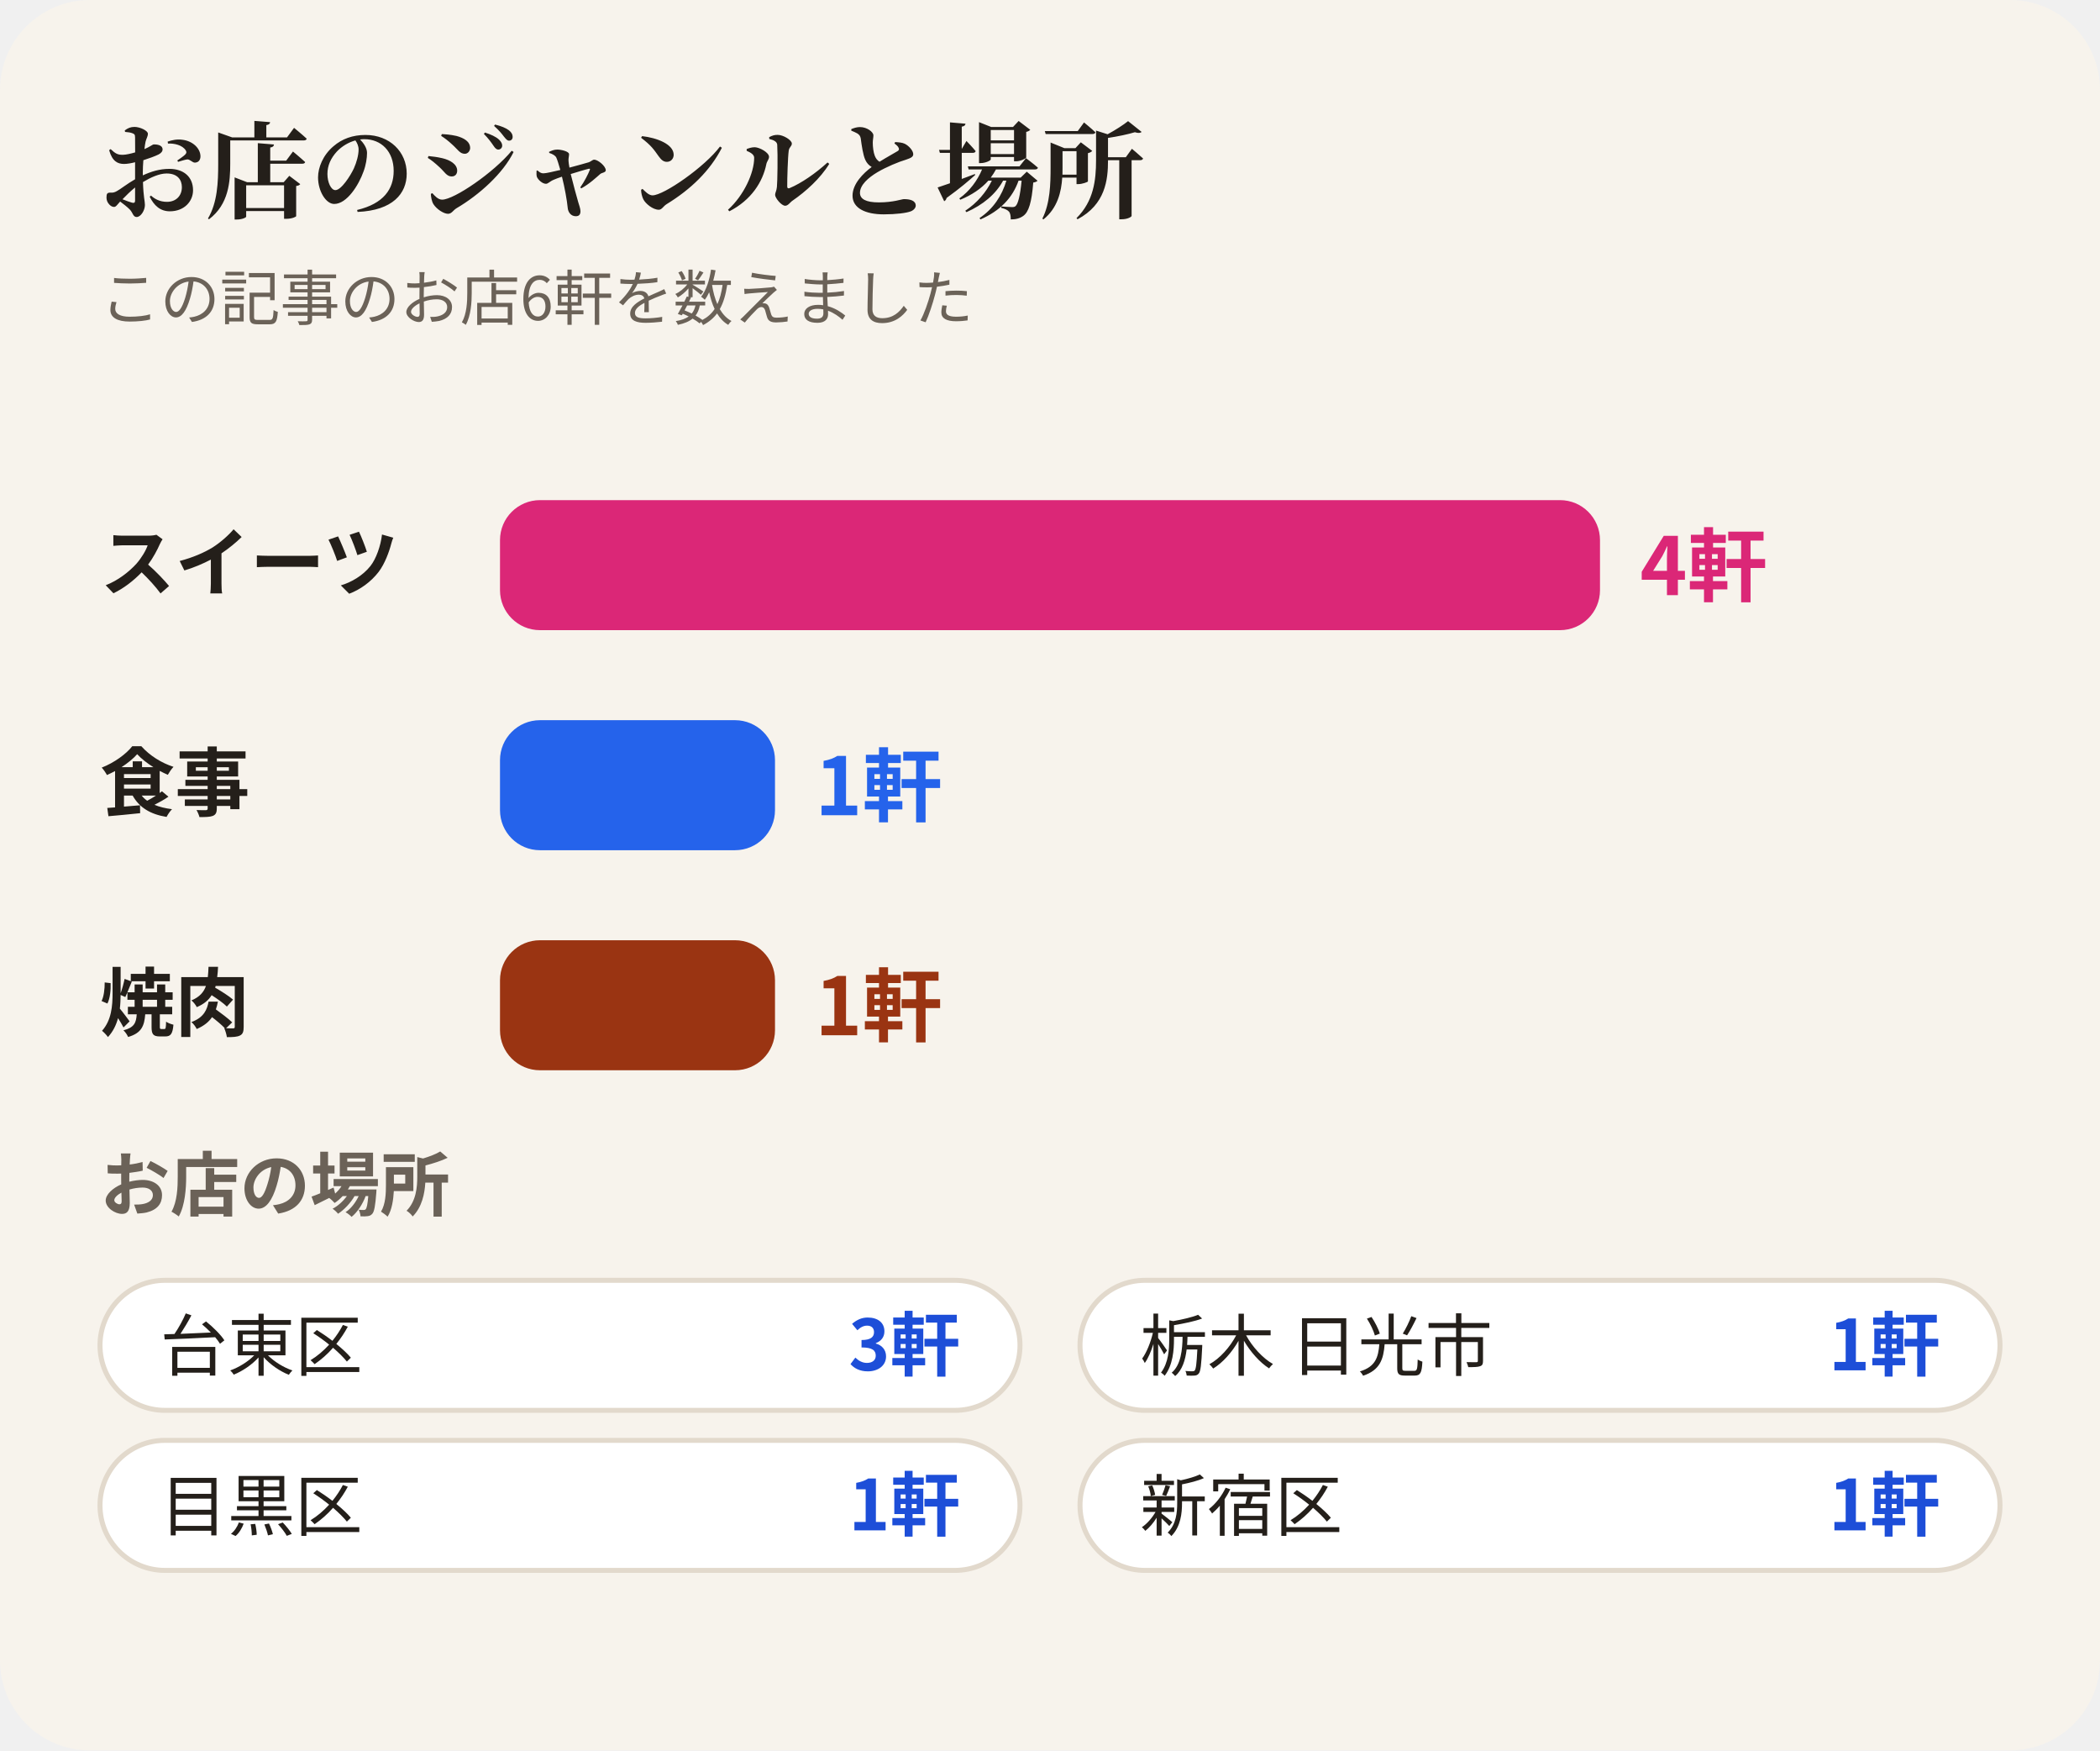
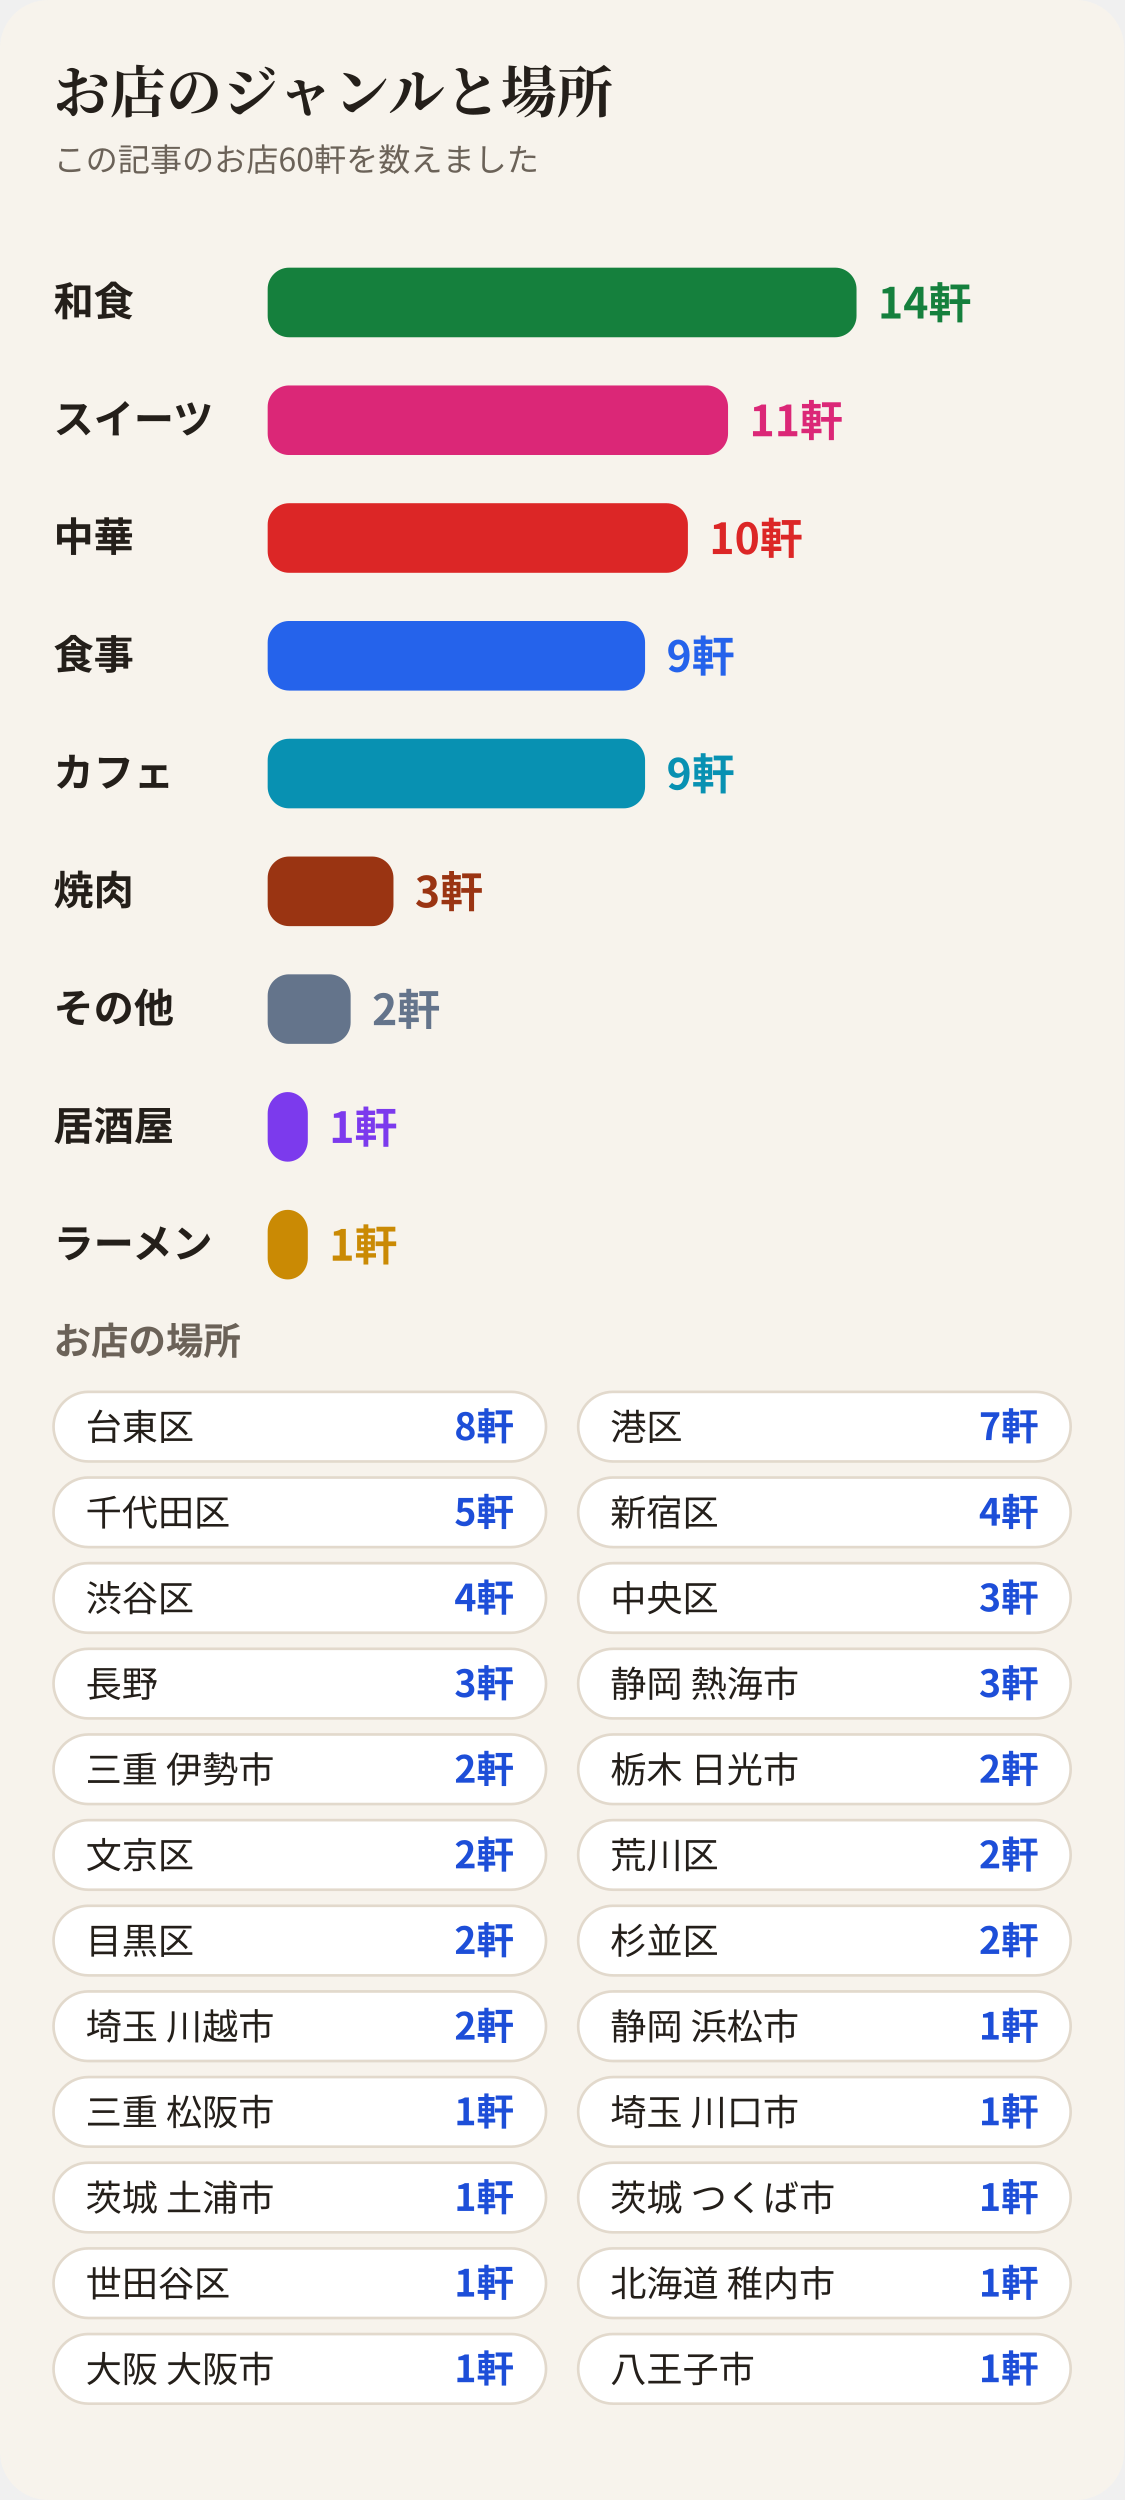
- <svg xmlns="http://www.w3.org/2000/svg" viewBox="0 0 420 350" width="420" height="350" font-family="'Hiragino Sans','Noto Sans CJK JP','Noto Sans JP',sans-serif">
-   <rect width="420" height="350" rx="18" fill="#F7F3EC" />
+ <svg xmlns="http://www.w3.org/2000/svg" viewBox="0 0 420 934" width="420" height="934" font-family="'Hiragino Sans','Noto Sans CJK JP','Noto Sans JP',sans-serif">
+   <rect width="420" height="934" rx="18" fill="#F7F3EC" />
  <text x="20" y="42" font-size="21" font-weight="800" fill="#241F1A" font-family="'Hiragino Mincho ProN','Noto Serif CJK JP','Noto Serif JP',serif">お店のジャンルと場所</text>
-   <text x="20" y="64" font-size="12" fill="#6B6258">この記事のお店6軒を数えました</text>
-   <text x="20" y="118" font-size="15" font-weight="700" fill="#241F1A">スイーツ</text>
-   <rect x="100" y="100" width="220" height="26" rx="8" fill="#db2777" />
-   <text x="328" y="119" font-size="16" font-weight="800" fill="#db2777">4軒</text>
-   <text x="20" y="162" font-size="15" font-weight="700" fill="#241F1A">食事</text>
-   <rect x="100" y="144" width="55" height="26" rx="8" fill="#2563eb" />
-   <text x="163" y="163" font-size="16" font-weight="800" fill="#2563eb">1軒</text>
-   <text x="20" y="206" font-size="15" font-weight="700" fill="#241F1A">焼肉</text>
-   <rect x="100" y="188" width="55" height="26" rx="8" fill="#9a3412" />
-   <text x="163" y="207" font-size="16" font-weight="800" fill="#9a3412">1軒</text>
-   <text x="20" y="242" font-size="14" font-weight="700" fill="#6B6258">お店の場所</text>
-   <rect x="20" y="256" width="184" height="26" rx="13" fill="#fff" stroke="#E2D9CC" />
-   <text x="32" y="274" font-size="13.5" fill="#241F1A">台東区</text>
-   <text x="192" y="274" font-size="14" font-weight="800" text-anchor="end" fill="#1d4ed8">3軒</text>
-   <rect x="216" y="256" width="184" height="26" rx="13" fill="#fff" stroke="#E2D9CC" />
-   <text x="228" y="274" font-size="13.5" fill="#241F1A">栃木 日光市</text>
-   <text x="388" y="274" font-size="14" font-weight="800" text-anchor="end" fill="#1d4ed8">1軒</text>
-   <rect x="20" y="288" width="184" height="26" rx="13" fill="#fff" stroke="#E2D9CC" />
-   <text x="32" y="306" font-size="13.5" fill="#241F1A">目黒区</text>
-   <text x="192" y="306" font-size="14" font-weight="800" text-anchor="end" fill="#1d4ed8">1軒</text>
-   <rect x="216" y="288" width="184" height="26" rx="13" fill="#fff" stroke="#E2D9CC" />
-   <text x="228" y="306" font-size="13.5" fill="#241F1A">新宿区</text>
-   <text x="388" y="306" font-size="14" font-weight="800" text-anchor="end" fill="#1d4ed8">1軒</text>
+   <text x="20" y="64" font-size="12" fill="#6B6258">この記事のお店60軒を数えました</text>
+   <text x="20" y="118" font-size="15" font-weight="700" fill="#241F1A">和食</text>
+   <rect x="100" y="100" width="220" height="26" rx="8" fill="#15803d" />
+   <text x="328" y="119" font-size="16" font-weight="800" fill="#15803d">14軒</text>
+   <text x="20" y="162" font-size="15" font-weight="700" fill="#241F1A">スイーツ</text>
+   <rect x="100" y="144" width="172" height="26" rx="8" fill="#db2777" />
+   <text x="280" y="163" font-size="16" font-weight="800" fill="#db2777">11軒</text>
+   <text x="20" y="206" font-size="15" font-weight="700" fill="#241F1A">中華</text>
+   <rect x="100" y="188" width="157" height="26" rx="8" fill="#dc2626" />
+   <text x="265" y="207" font-size="16" font-weight="800" fill="#dc2626">10軒</text>
+   <text x="20" y="250" font-size="15" font-weight="700" fill="#241F1A">食事</text>
+   <rect x="100" y="232" width="141" height="26" rx="8" fill="#2563eb" />
+   <text x="249" y="251" font-size="16" font-weight="800" fill="#2563eb">9軒</text>
+   <text x="20" y="294" font-size="15" font-weight="700" fill="#241F1A">カフェ</text>
+   <rect x="100" y="276" width="141" height="26" rx="8" fill="#0891b2" />
+   <text x="249" y="295" font-size="16" font-weight="800" fill="#0891b2">9軒</text>
+   <text x="20" y="338" font-size="15" font-weight="700" fill="#241F1A">焼肉</text>
+   <rect x="100" y="320" width="47" height="26" rx="8" fill="#9a3412" />
+   <text x="155" y="339" font-size="16" font-weight="800" fill="#9a3412">3軒</text>
+   <text x="20" y="382" font-size="15" font-weight="700" fill="#241F1A">その他</text>
+   <rect x="100" y="364" width="31" height="26" rx="8" fill="#64748b" />
+   <text x="139" y="383" font-size="16" font-weight="800" fill="#64748b">2軒</text>
+   <text x="20" y="426" font-size="15" font-weight="700" fill="#241F1A">居酒屋</text>
+   <rect x="100" y="408" width="15" height="26" rx="8" fill="#7c3aed" />
+   <text x="123" y="427" font-size="16" font-weight="800" fill="#7c3aed">1軒</text>
+   <text x="20" y="470" font-size="15" font-weight="700" fill="#241F1A">ラーメン</text>
+   <rect x="100" y="452" width="15" height="26" rx="8" fill="#ca8a04" />
+   <text x="123" y="471" font-size="16" font-weight="800" fill="#ca8a04">1軒</text>
+   <text x="20" y="506" font-size="14" font-weight="700" fill="#6B6258">お店の場所</text>
+   <rect x="20" y="520" width="184" height="26" rx="13" fill="#fff" stroke="#E2D9CC" />
+   <text x="32" y="538" font-size="13.5" fill="#241F1A">台東区</text>
+   <text x="192" y="538" font-size="14" font-weight="800" text-anchor="end" fill="#1d4ed8">8軒</text>
+   <rect x="216" y="520" width="184" height="26" rx="13" fill="#fff" stroke="#E2D9CC" />
+   <text x="228" y="538" font-size="13.5" fill="#241F1A">港区</text>
+   <text x="388" y="538" font-size="14" font-weight="800" text-anchor="end" fill="#1d4ed8">7軒</text>
+   <rect x="20" y="552" width="184" height="26" rx="13" fill="#fff" stroke="#E2D9CC" />
+   <text x="32" y="570" font-size="13.5" fill="#241F1A">千代田区</text>
+   <text x="192" y="570" font-size="14" font-weight="800" text-anchor="end" fill="#1d4ed8">5軒</text>
+   <rect x="216" y="552" width="184" height="26" rx="13" fill="#fff" stroke="#E2D9CC" />
+   <text x="228" y="570" font-size="13.5" fill="#241F1A">新宿区</text>
+   <text x="388" y="570" font-size="14" font-weight="800" text-anchor="end" fill="#1d4ed8">4軒</text>
+   <rect x="20" y="584" width="184" height="26" rx="13" fill="#fff" stroke="#E2D9CC" />
+   <text x="32" y="602" font-size="13.5" fill="#241F1A">渋谷区</text>
+   <text x="192" y="602" font-size="14" font-weight="800" text-anchor="end" fill="#1d4ed8">4軒</text>
+   <rect x="216" y="584" width="184" height="26" rx="13" fill="#fff" stroke="#E2D9CC" />
+   <text x="228" y="602" font-size="13.5" fill="#241F1A">中央区</text>
+   <text x="388" y="602" font-size="14" font-weight="800" text-anchor="end" fill="#1d4ed8">3軒</text>
+   <rect x="20" y="616" width="184" height="26" rx="13" fill="#fff" stroke="#E2D9CC" />
+   <text x="32" y="634" font-size="13.5" fill="#241F1A">長野</text>
+   <text x="192" y="634" font-size="14" font-weight="800" text-anchor="end" fill="#1d4ed8">3軒</text>
+   <rect x="216" y="616" width="184" height="26" rx="13" fill="#fff" stroke="#E2D9CC" />
+   <text x="228" y="634" font-size="13.5" fill="#241F1A">静岡 熱海市</text>
+   <text x="388" y="634" font-size="14" font-weight="800" text-anchor="end" fill="#1d4ed8">3軒</text>
+   <rect x="20" y="648" width="184" height="26" rx="13" fill="#fff" stroke="#E2D9CC" />
+   <text x="32" y="666" font-size="13.5" fill="#241F1A">三重 伊勢市</text>
+   <text x="192" y="666" font-size="14" font-weight="800" text-anchor="end" fill="#1d4ed8">2軒</text>
+   <rect x="216" y="648" width="184" height="26" rx="13" fill="#fff" stroke="#E2D9CC" />
+   <text x="228" y="666" font-size="13.5" fill="#241F1A">栃木 日光市</text>
+   <text x="388" y="666" font-size="14" font-weight="800" text-anchor="end" fill="#1d4ed8">2軒</text>
+   <rect x="20" y="680" width="184" height="26" rx="13" fill="#fff" stroke="#E2D9CC" />
+   <text x="32" y="698" font-size="13.5" fill="#241F1A">文京区</text>
+   <text x="192" y="698" font-size="14" font-weight="800" text-anchor="end" fill="#1d4ed8">2軒</text>
+   <rect x="216" y="680" width="184" height="26" rx="13" fill="#fff" stroke="#E2D9CC" />
+   <text x="228" y="698" font-size="13.5" fill="#241F1A">荒川区</text>
+   <text x="388" y="698" font-size="14" font-weight="800" text-anchor="end" fill="#1d4ed8">2軒</text>
+   <rect x="20" y="712" width="184" height="26" rx="13" fill="#fff" stroke="#E2D9CC" />
+   <text x="32" y="730" font-size="13.5" fill="#241F1A">目黒区</text>
+   <text x="192" y="730" font-size="14" font-weight="800" text-anchor="end" fill="#1d4ed8">2軒</text>
+   <rect x="216" y="712" width="184" height="26" rx="13" fill="#fff" stroke="#E2D9CC" />
+   <text x="228" y="730" font-size="13.5" fill="#241F1A">杉並区</text>
+   <text x="388" y="730" font-size="14" font-weight="800" text-anchor="end" fill="#1d4ed8">2軒</text>
+   <rect x="20" y="744" width="184" height="26" rx="13" fill="#fff" stroke="#E2D9CC" />
+   <text x="32" y="762" font-size="13.5" fill="#241F1A">埼玉 川越市</text>
+   <text x="192" y="762" font-size="14" font-weight="800" text-anchor="end" fill="#1d4ed8">2軒</text>
+   <rect x="216" y="744" width="184" height="26" rx="13" fill="#fff" stroke="#E2D9CC" />
+   <text x="228" y="762" font-size="13.5" fill="#241F1A">静岡 浜松市</text>
+   <text x="388" y="762" font-size="14" font-weight="800" text-anchor="end" fill="#1d4ed8">1軒</text>
+   <rect x="20" y="776" width="184" height="26" rx="13" fill="#fff" stroke="#E2D9CC" />
+   <text x="32" y="794" font-size="13.5" fill="#241F1A">三重 松阪市</text>
+   <text x="192" y="794" font-size="14" font-weight="800" text-anchor="end" fill="#1d4ed8">1軒</text>
+   <rect x="216" y="776" width="184" height="26" rx="13" fill="#fff" stroke="#E2D9CC" />
+   <text x="228" y="794" font-size="13.5" fill="#241F1A">埼玉 川口市</text>
+   <text x="388" y="794" font-size="14" font-weight="800" text-anchor="end" fill="#1d4ed8">1軒</text>
+   <rect x="20" y="808" width="184" height="26" rx="13" fill="#fff" stroke="#E2D9CC" />
+   <text x="32" y="826" font-size="13.5" fill="#241F1A">茨城 土浦市</text>
+   <text x="192" y="826" font-size="14" font-weight="800" text-anchor="end" fill="#1d4ed8">1軒</text>
+   <rect x="216" y="808" width="184" height="26" rx="13" fill="#fff" stroke="#E2D9CC" />
+   <text x="228" y="826" font-size="13.5" fill="#241F1A">茨城 つくば市</text>
+   <text x="388" y="826" font-size="14" font-weight="800" text-anchor="end" fill="#1d4ed8">1軒</text>
+   <rect x="20" y="840" width="184" height="26" rx="13" fill="#fff" stroke="#E2D9CC" />
+   <text x="32" y="858" font-size="13.5" fill="#241F1A">世田谷区</text>
+   <text x="192" y="858" font-size="14" font-weight="800" text-anchor="end" fill="#1d4ed8">1軒</text>
+   <rect x="216" y="840" width="184" height="26" rx="13" fill="#fff" stroke="#E2D9CC" />
+   <text x="228" y="858" font-size="13.5" fill="#241F1A">北海道 稚内市</text>
+   <text x="388" y="858" font-size="14" font-weight="800" text-anchor="end" fill="#1d4ed8">1軒</text>
+   <rect x="20" y="872" width="184" height="26" rx="13" fill="#fff" stroke="#E2D9CC" />
+   <text x="32" y="890" font-size="13.5" fill="#241F1A">大阪 大阪市</text>
+   <text x="192" y="890" font-size="14" font-weight="800" text-anchor="end" fill="#1d4ed8">1軒</text>
+   <rect x="216" y="872" width="184" height="26" rx="13" fill="#fff" stroke="#E2D9CC" />
+   <text x="228" y="890" font-size="13.5" fill="#241F1A">八王子市</text>
+   <text x="388" y="890" font-size="14" font-weight="800" text-anchor="end" fill="#1d4ed8">1軒</text>
</svg>
